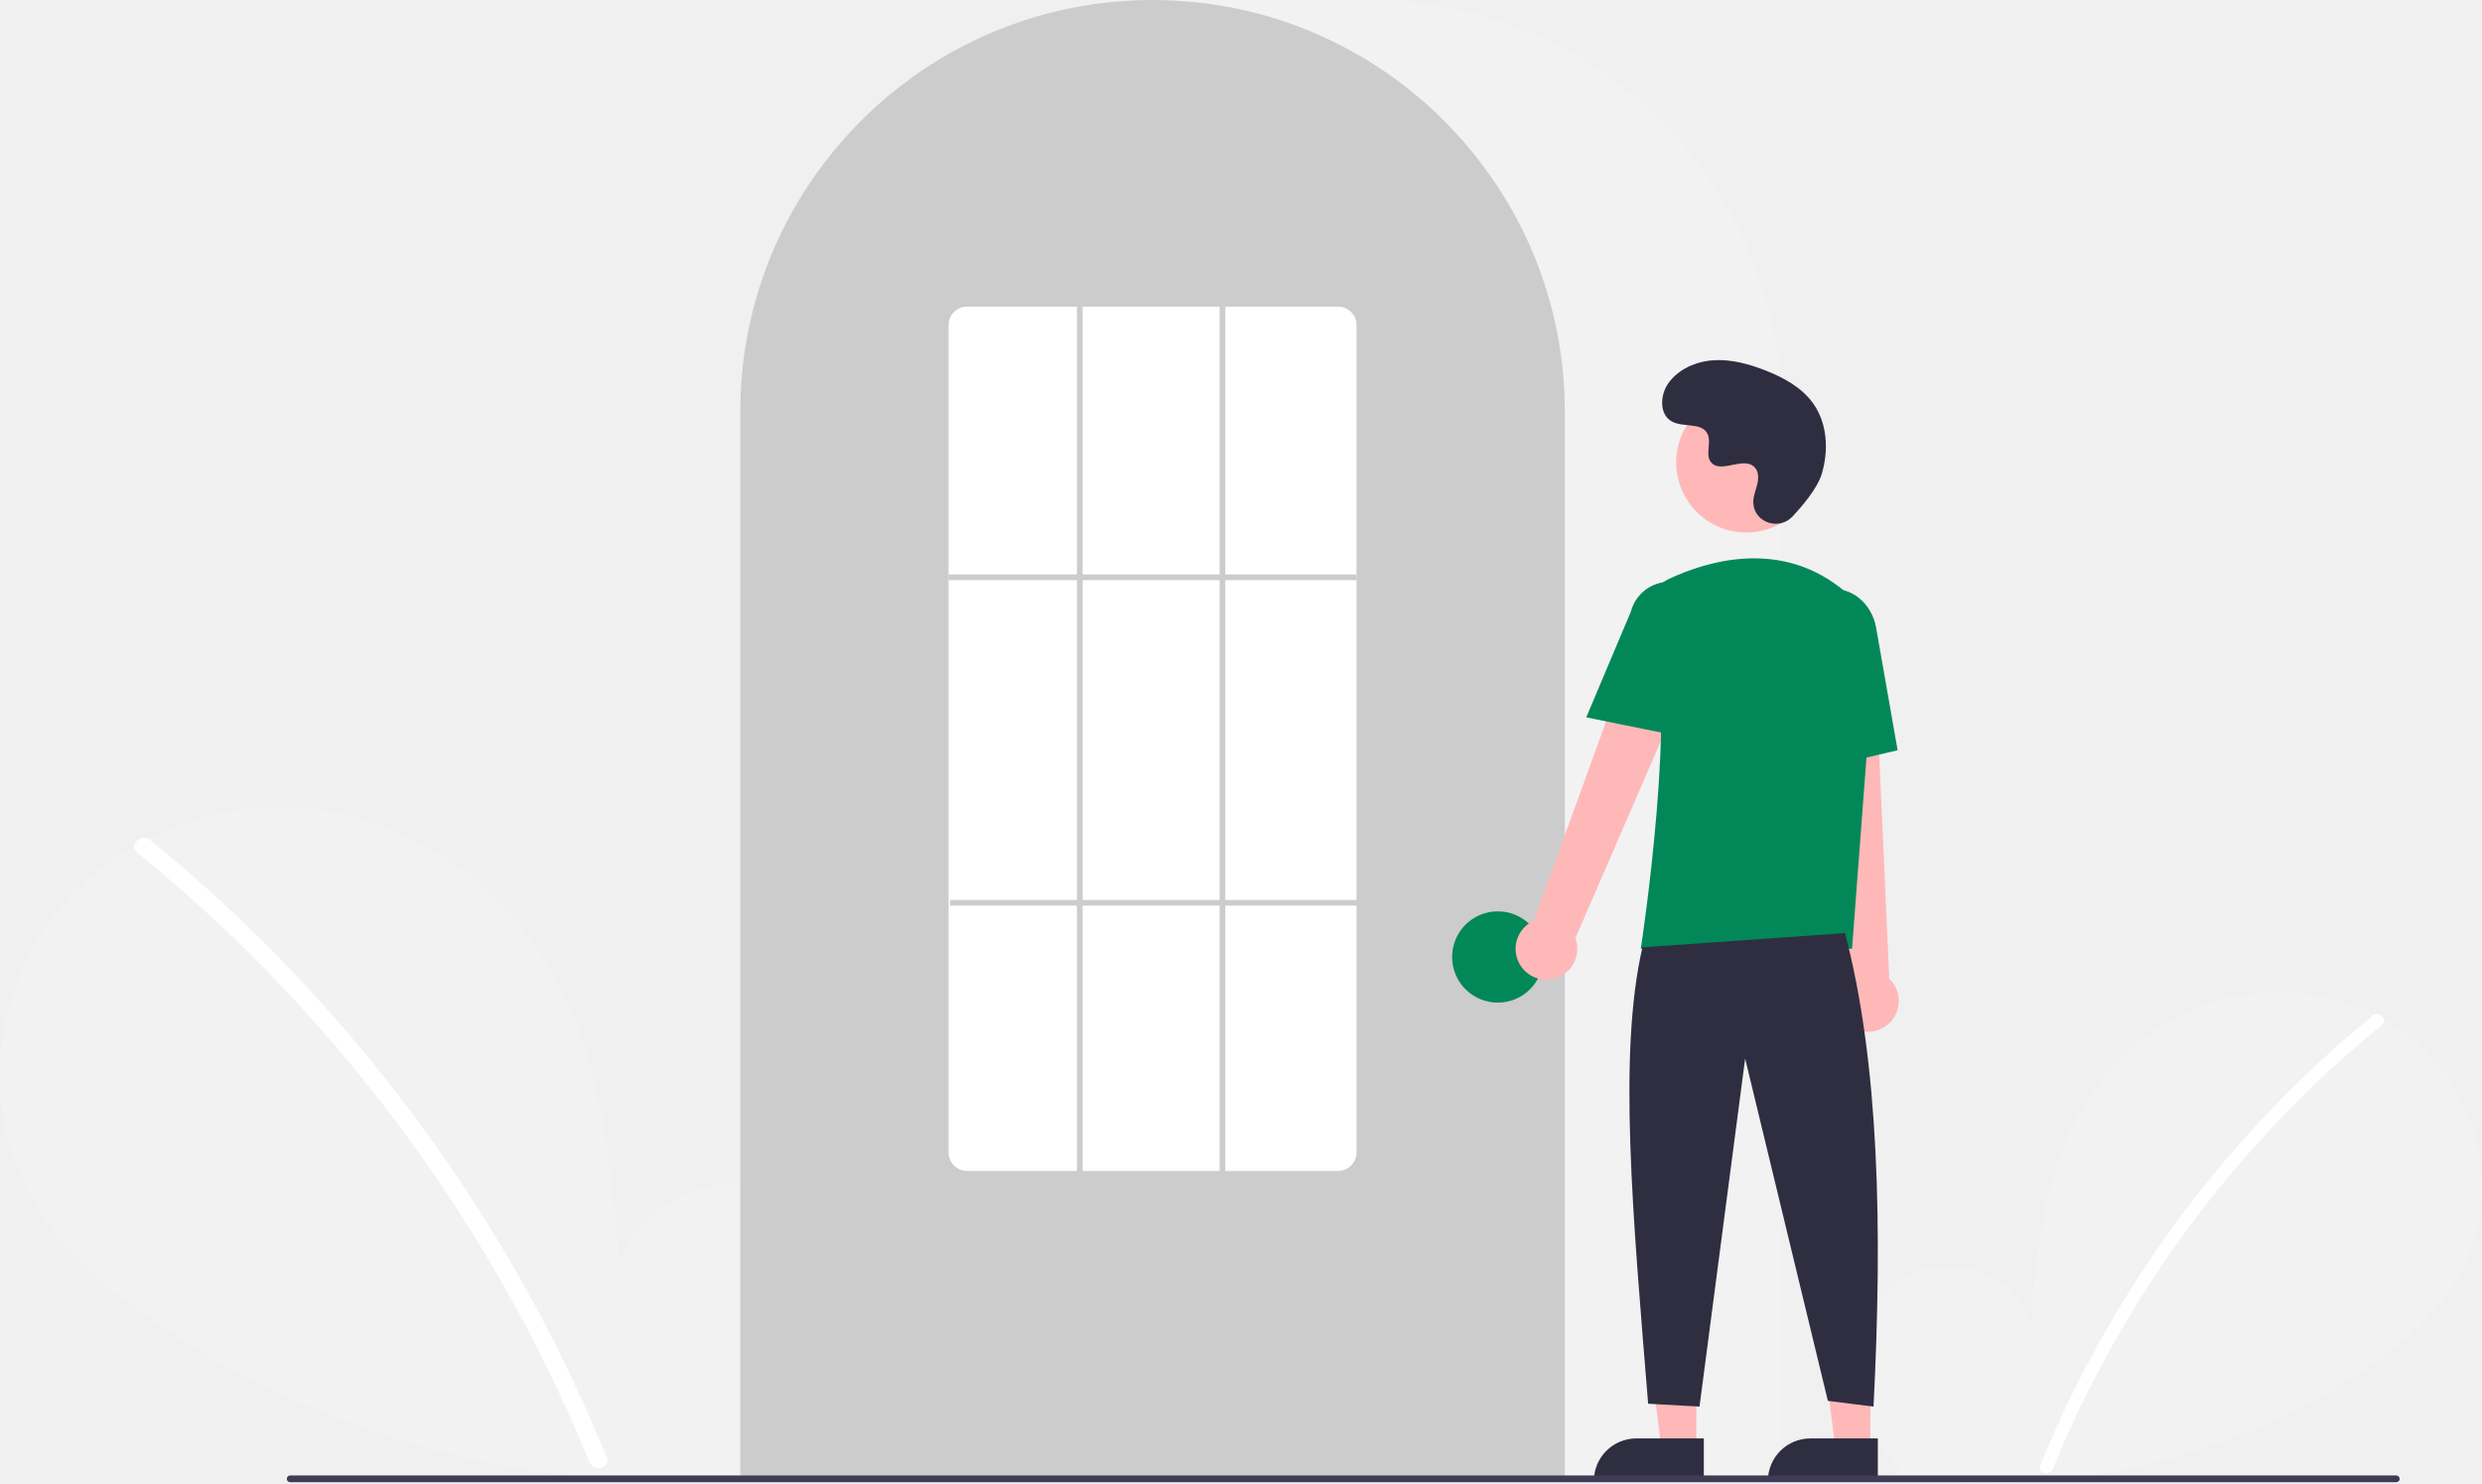
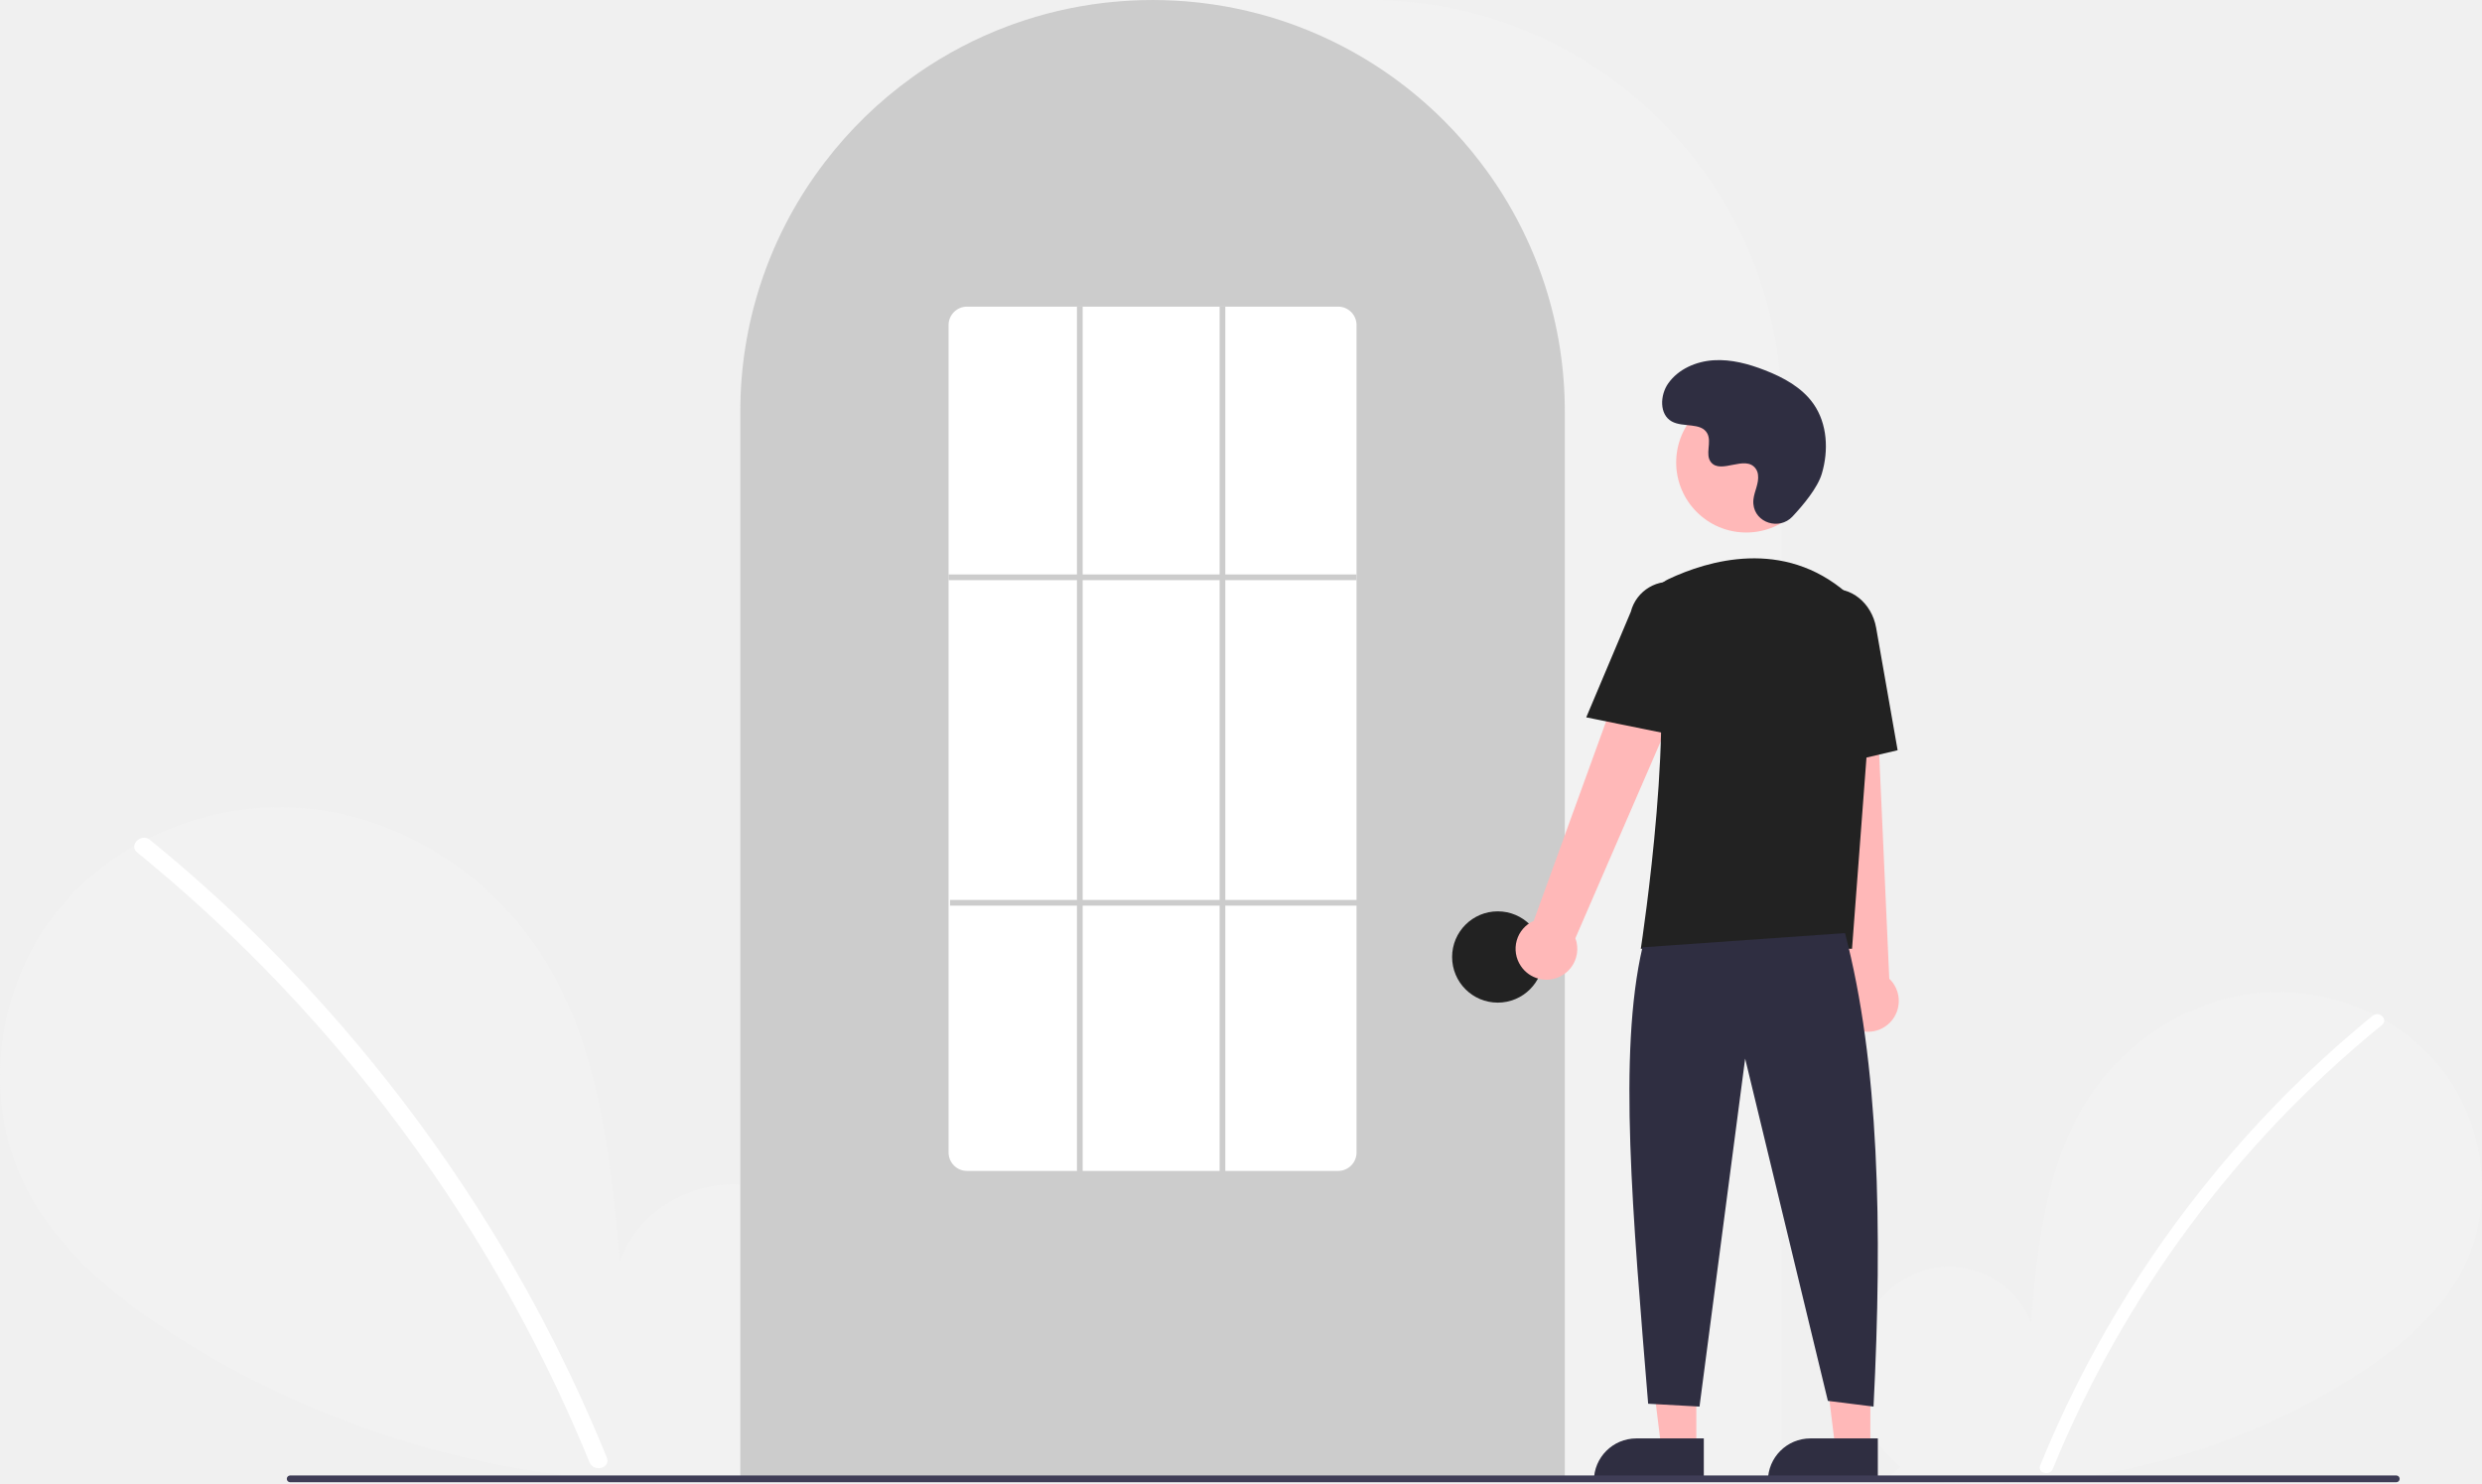
<svg xmlns="http://www.w3.org/2000/svg" data-name="Layer 1" width="870" height="520.139" viewBox="0 0 870 520.139">
  <path d="M831.092,704.187c-11.138-9.412-17.904-24.28-16.13-38.754s12.764-27.78,27.018-30.854,30.504,5.435,34.834,19.359c2.383-26.846,5.129-54.818,19.402-77.68,12.924-20.701,35.309-35.514,59.569-38.164s49.803,7.359,64.933,26.507,18.835,46.985,8.238,68.969c-7.806,16.195-22.188,28.247-37.257,38.052a240.452,240.452,0,0,1-164.454,35.977Z" transform="translate(-165 -189.9307)" fill="#f2f2f2" />
  <path d="M996.728,546.01a393.414,393.414,0,0,0-54.826,54.442,394.561,394.561,0,0,0-61.752,103.194c-1.112,2.725,3.313,3.911,4.412,1.216A392.342,392.342,0,0,1,999.963,549.245c2.284-1.86-.97-5.08-3.236-3.236Z" transform="translate(-165 -189.9307)" fill="#fff" />
  <path d="M445.067,701.63c15.299-12.927,24.591-33.348,22.154-53.228s-17.531-38.156-37.11-42.377-41.897,7.464-47.844,26.59c-3.273-36.873-7.044-75.292-26.648-106.693-17.751-28.433-48.497-48.778-81.818-52.418s-68.404,10.107-89.185,36.407-25.869,64.535-11.315,94.729c10.722,22.243,30.475,38.797,51.172,52.264,66.03,42.965,147.939,60.884,225.877,49.415" transform="translate(-165 -189.9307)" fill="#f2f2f2" />
  <path d="M217.567,484.373a540.355,540.355,0,0,1,75.304,74.777A548.076,548.076,0,0,1,352.257,647.04a545.835,545.835,0,0,1,25.43,53.846c1.527,3.743-4.55,5.372-6.06,1.671a536.36,536.36,0,0,0-49.009-92.727A539.734,539.734,0,0,0,256.889,528.632a538.441,538.441,0,0,0-43.766-39.815c-3.138-2.555,1.332-6.978,4.444-4.444Z" transform="translate(-165 -189.9307)" fill="#fff" />
  <path d="M789.5,708.931h-365v-374.5c0-79.678,64.822-144.5,144.5-144.5h76c79.677,0,144.5,64.822,144.5,144.5Z" transform="translate(-165 -189.9307)" fill="#f2f2f2" />
  <path d="M713.5,708.931h-289v-374.5a143.382,143.382,0,0,1,27.596-84.944c.664-.905,1.326-1.798,2.009-2.681a144.466,144.466,0,0,1,30.754-29.851c.66-.48,1.322-.952,1.994-1.423a144.16,144.16,0,0,1,31.472-16.459c.661-.25,1.334-.501,2.007-.742a144.02,144.02,0,0,1,31.108-7.336c.658-.09,1.333-.16,2.008-.23a146.288,146.288,0,0,1,31.105,0c.673.07,1.349.141,2.014.231a143.995,143.995,0,0,1,31.1,7.335c.673.241,1.346.492,2.009.743a143.799,143.799,0,0,1,31.106,16.216c.672.461,1.344.933,2.006,1.405a145.987,145.987,0,0,1,18.384,15.564,144.305,144.305,0,0,1,12.724,14.551c.681.88,1.343,1.773,2.005,2.677A143.382,143.382,0,0,1,713.5,334.431Z" transform="translate(-165 -189.9307)" fill="#ccc" />
-   <circle cx="525" cy="335.5" r="16" fill="#028858" />
+   <circle cx="525" cy="335.5" r="16" fill="#222222" />
  <polygon points="594.599 507.783 582.339 507.783 576.506 460.495 594.601 460.496 594.599 507.783" fill="#ffb8b8" />
  <path d="M573.582,504.28h23.644a0,0,0,0,1,0,0v14.887a0,0,0,0,1,0,0H558.695a0,0,0,0,1,0,0v0a14.887,14.887,0,0,1,14.887-14.887Z" fill="#2f2e41" />
  <polygon points="655.599 507.783 643.339 507.783 637.506 460.495 655.601 460.496 655.599 507.783" fill="#ffb8b8" />
  <path d="M634.582,504.28h23.644a0,0,0,0,1,0,0v14.887a0,0,0,0,1,0,0H619.695a0,0,0,0,1,0,0v0a14.887,14.887,0,0,1,14.887-14.887Z" fill="#2f2e41" />
  <path d="M698.098,528.6a10.743,10.743,0,0,1,4.511-15.843l41.676-114.867L764.791,409.082,717.206,518.853a10.801,10.801,0,0,1-19.109,9.748Z" transform="translate(-165 -189.9307)" fill="#ffb8b8" />
  <path d="M814.336,550.184a10.743,10.743,0,0,1-2.893-16.217L798.533,412.458l23.338,1.066L827.236,533.045a10.801,10.801,0,0,1-12.9,17.139Z" transform="translate(-165 -189.9307)" fill="#ffb8b8" />
  <circle cx="612.106" cy="162.123" r="24.561" fill="#ffb8b8" />
-   <path d="M814.18,522.549H740.133l.089-.576c.133-.861,13.197-86.439,3.562-114.436a11.813,11.813,0,0,1,6.069-14.584h0c13.772-6.485,40.208-14.471,62.52,4.909a28.234,28.234,0,0,1,9.459,23.396Z" transform="translate(-165 -189.9307)" fill="#028858" />
-   <path d="M754.354,448.181,721.018,441.418l15.626-37.03a13.997,13.997,0,0,1,27.106,6.998Z" transform="translate(-165 -189.9307)" fill="#028858" />
-   <path d="M797.05,460.739l-2.004-45.941c-1.52-8.636,3.424-16.8,11.027-18.135,7.605-1.33,15.032,4.66,16.558,13.36l7.533,42.928Z" transform="translate(-165 -189.9307)" fill="#028858" />
+   <path d="M814.18,522.549H740.133l.089-.576c.133-.861,13.197-86.439,3.562-114.436a11.813,11.813,0,0,1,6.069-14.584h0c13.772-6.485,40.208-14.471,62.52,4.909a28.234,28.234,0,0,1,9.459,23.396Z" transform="translate(-165 -189.9307)" fill="#222222" />
+   <path d="M754.354,448.181,721.018,441.418l15.626-37.03a13.997,13.997,0,0,1,27.106,6.998Z" transform="translate(-165 -189.9307)" fill="#222222" />
+   <path d="M797.05,460.739l-2.004-45.941c-1.52-8.636,3.424-16.8,11.027-18.135,7.605-1.33,15.032,4.66,16.558,13.36l7.533,42.928Z" transform="translate(-165 -189.9307)" fill="#222222" />
  <path d="M811.716,517.049c11.915,45.377,13.214,103.069,10,166l-16-2-29-120-16,122-18-1c-5.377-66.03-10.613-122.715-2-160Z" transform="translate(-165 -189.9307)" fill="#2f2e41" />
  <path d="M793.289,371.035c-4.582,4.881-13.091,2.261-13.688-4.407a8.055,8.055,0,0,1,.01-1.556c.308-2.954,2.015-5.635,1.606-8.754a4.59,4.59,0,0,0-.84-2.149c-3.651-4.889-12.222,2.187-15.668-2.239-2.113-2.714.371-6.987-1.251-10.021-2.14-4.004-8.479-2.029-12.454-4.221-4.423-2.439-4.158-9.225-1.247-13.353,3.551-5.034,9.776-7.72,15.923-8.107s12.253,1.275,17.992,3.511c6.521,2.541,12.988,6.054,17.001,11.788,4.88,6.973,5.35,16.348,2.909,24.502C802.098,360.99,797.031,367.049,793.289,371.035Z" transform="translate(-165 -189.9307)" fill="#2f2e41" />
  <path d="M1004.982,709.574h-738.294a1.191,1.191,0,0,1,0-2.381h738.294a1.191,1.191,0,0,1,0,2.381Z" transform="translate(-165 -189.9307)" fill="#3f3d56" />
  <path d="M634,600.431H504a6.465,6.465,0,0,1-6.5-6.415V303.846a6.465,6.465,0,0,1,6.5-6.415H634a6.465,6.465,0,0,1,6.5,6.415V594.015A6.465,6.465,0,0,1,634,600.431Z" transform="translate(-165 -189.9307)" fill="#fff" />
  <rect x="332.5" y="201.39" width="143" height="2" fill="#ccc" />
  <rect x="333" y="315.5" width="143" height="2" fill="#ccc" />
  <rect x="377.5" y="107.5" width="2" height="304" fill="#ccc" />
  <rect x="427.5" y="107.5" width="2" height="304" fill="#ccc" />
</svg>
